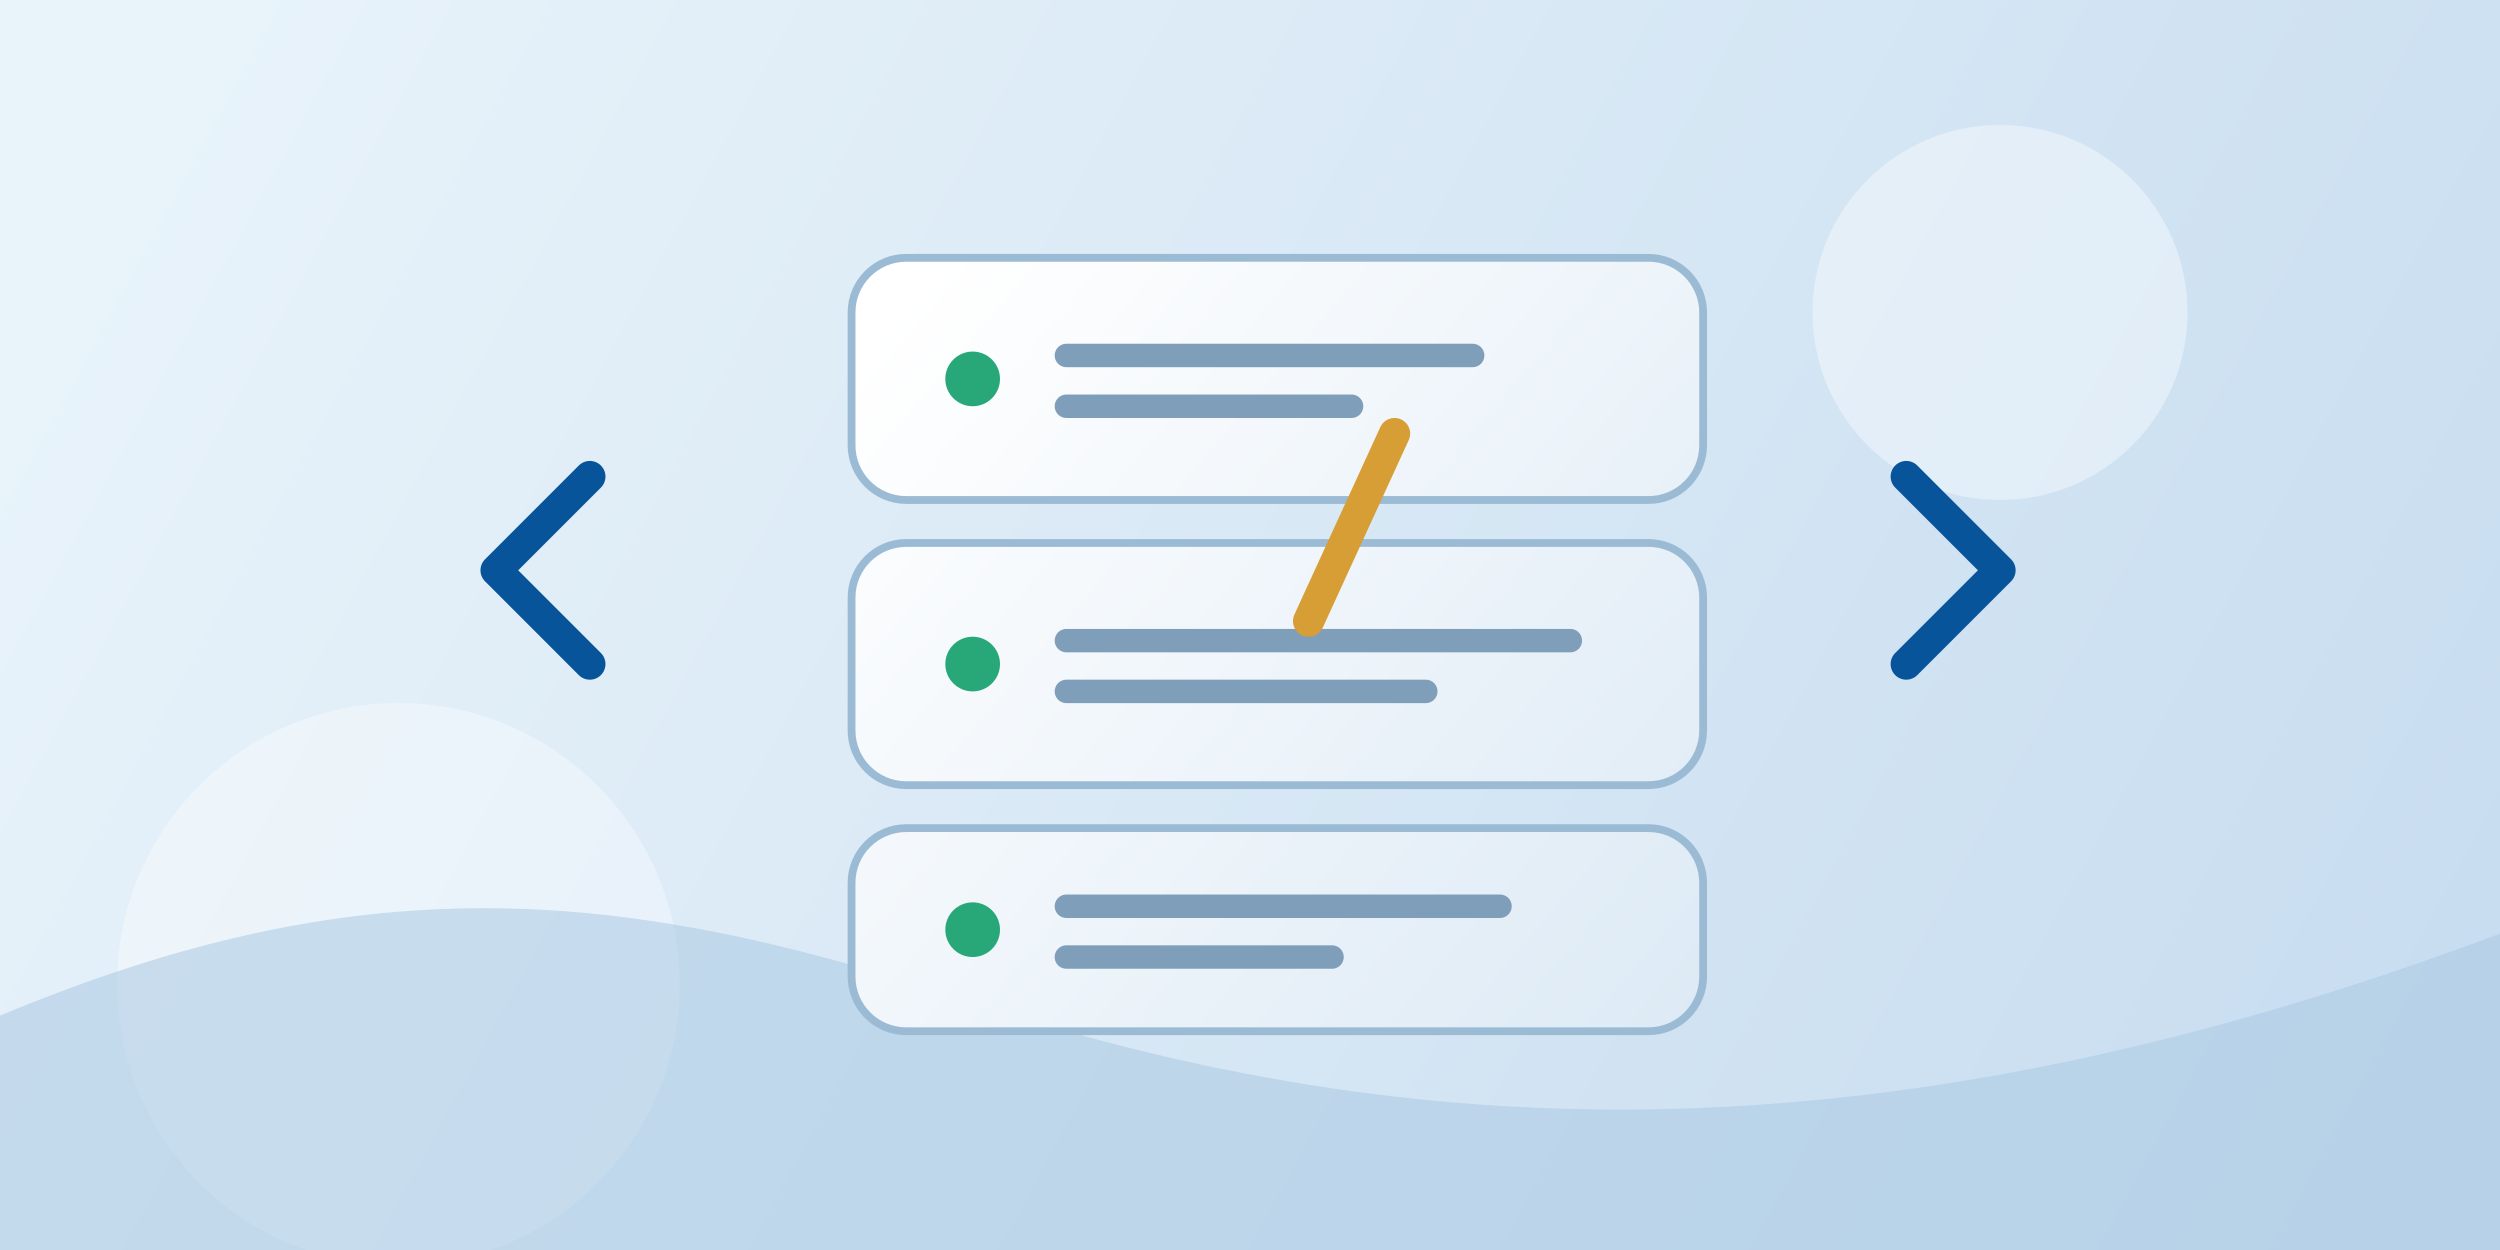
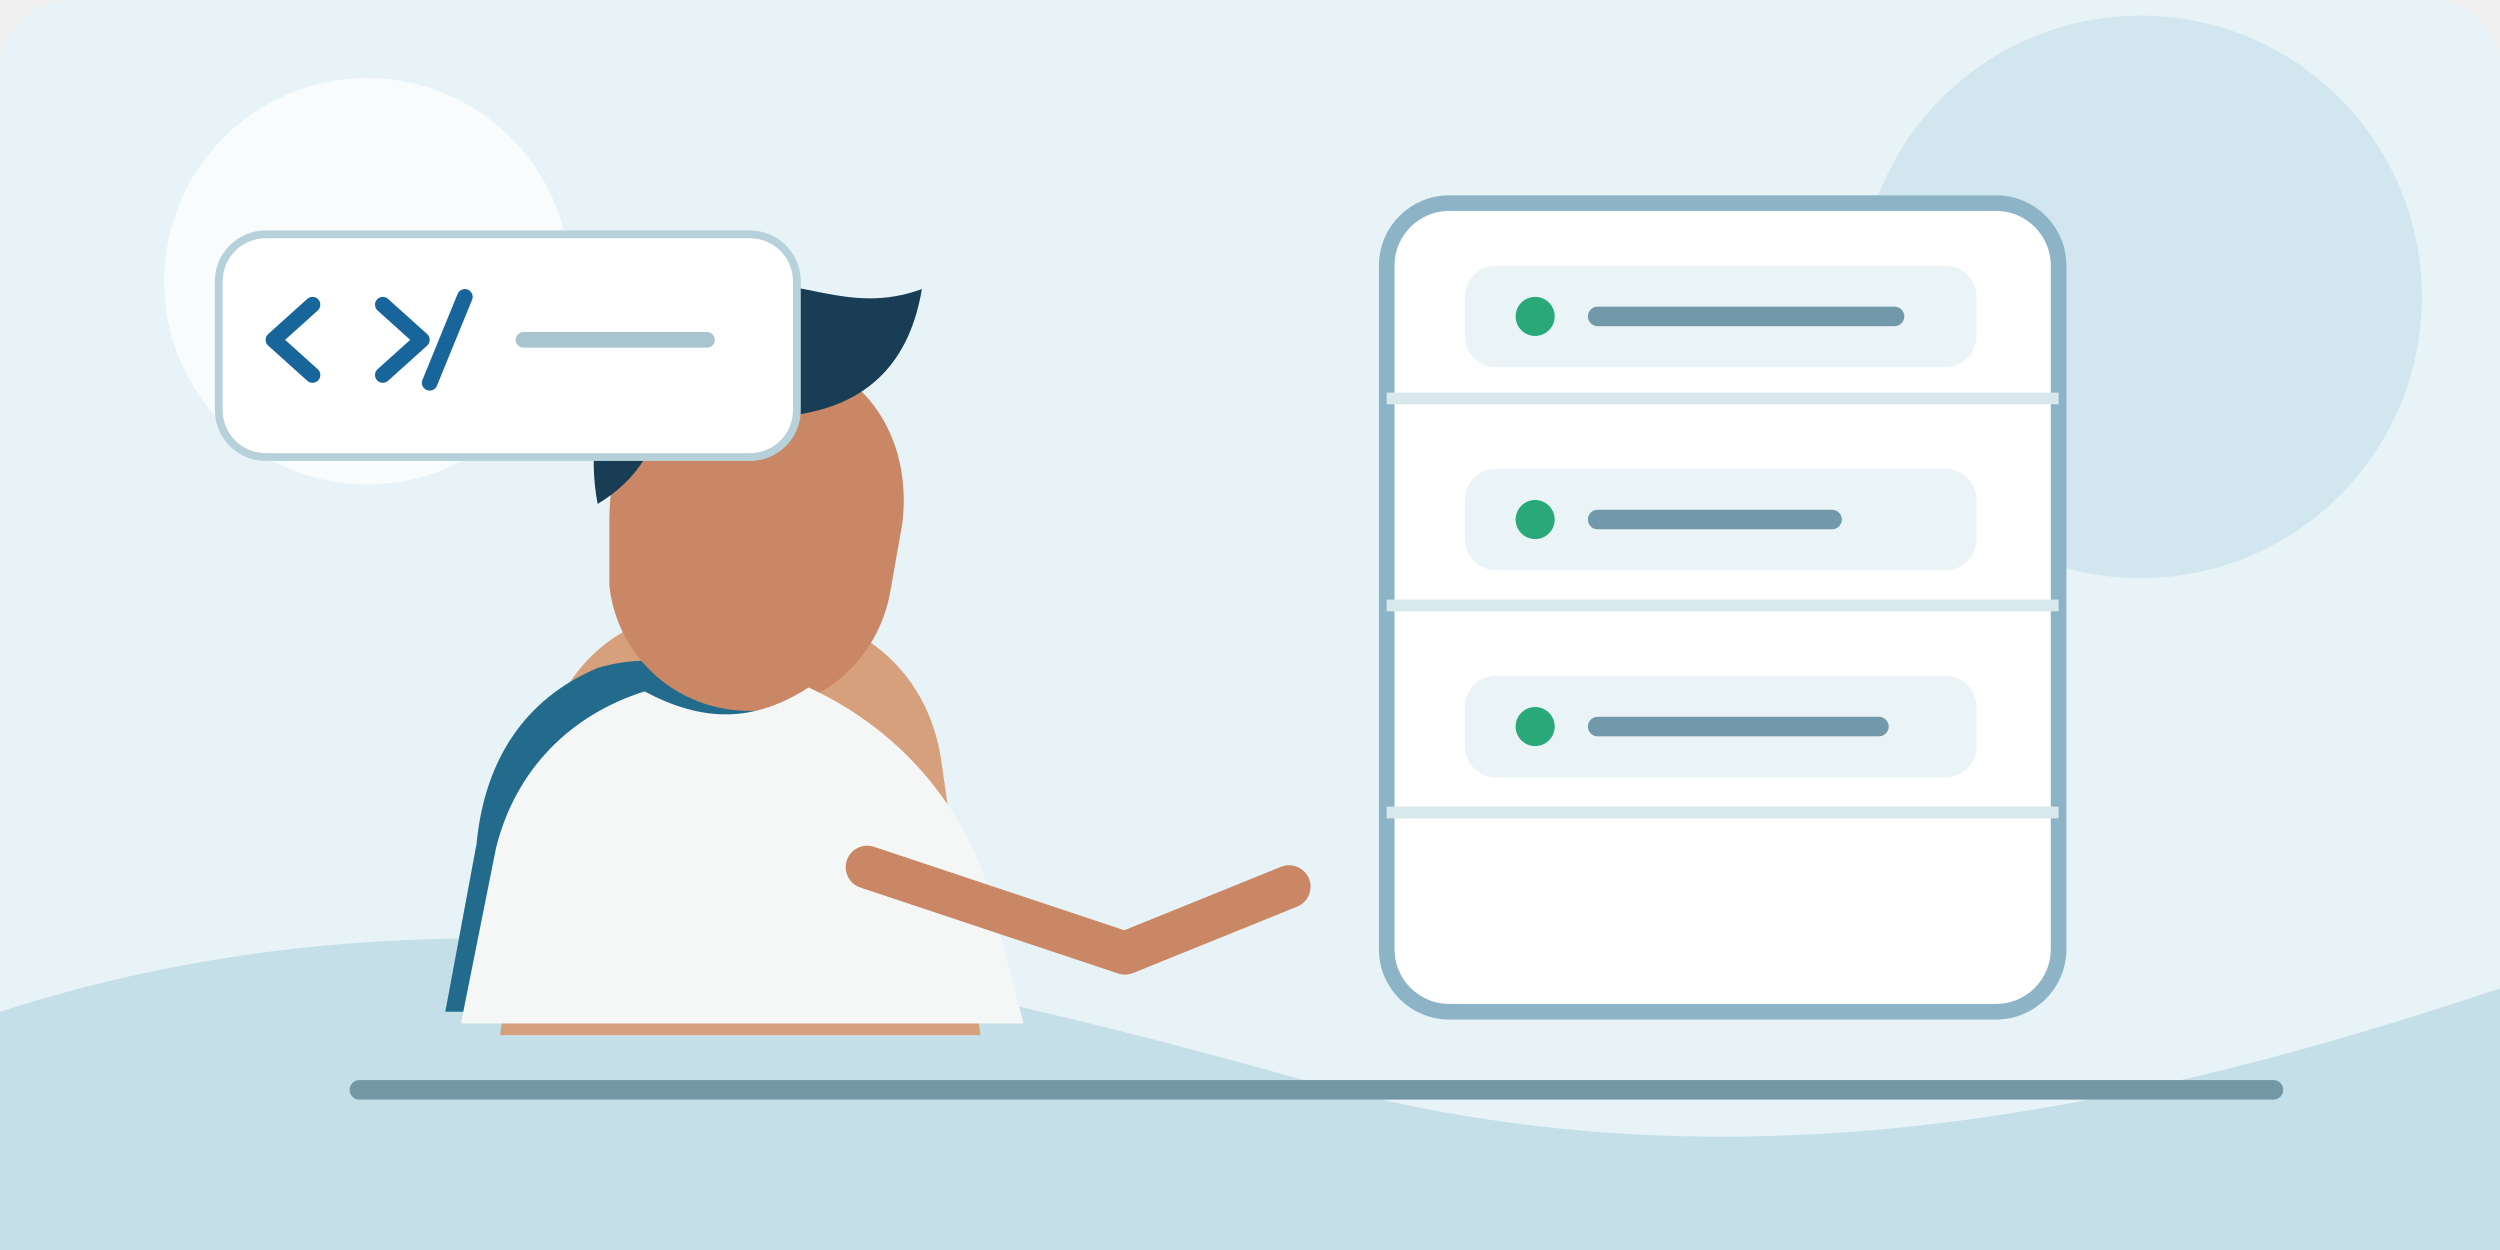
<svg xmlns="http://www.w3.org/2000/svg" viewBox="0 0 640 320" fill="none">
-   <defs>
-     <linearGradient id="bg" x1="48" y1="24" x2="592" y2="320" gradientUnits="userSpaceOnUse">
-       <stop stop-color="#E8F3FA" />
-       <stop offset="1" stop-color="#C8DDF0" />
-     </linearGradient>
-     <linearGradient id="server" x1="228" y1="81" x2="436" y2="258" gradientUnits="userSpaceOnUse">
-       <stop stop-color="#fff" />
-       <stop offset="1" stop-color="#DDEAF5" />
-     </linearGradient>
-   </defs>
-   <path fill="url(#bg)" d="M0 0h640v320H0z" />
-   <circle cx="512" cy="80" r="48" fill="#fff" fill-opacity=".38" />
-   <circle cx="102" cy="252" r="72" fill="#fff" fill-opacity=".34" />
-   <path d="M0 260c91-38 157-34 247-4 115 38 236 42 393-17v81H0z" fill="#A9C9E2" fill-opacity=".55" />
-   <rect x="218" y="66" width="218" height="62" rx="14" fill="url(#server)" stroke="#9BBBD5" stroke-width="2" />
-   <rect x="218" y="139" width="218" height="62" rx="14" fill="url(#server)" stroke="#9BBBD5" stroke-width="2" />
-   <rect x="218" y="212" width="218" height="52" rx="14" fill="url(#server)" stroke="#9BBBD5" stroke-width="2" />
-   <circle cx="249" cy="97" r="7" fill="#28A879" />
-   <circle cx="249" cy="170" r="7" fill="#28A879" />
-   <circle cx="249" cy="238" r="7" fill="#28A879" />
-   <path d="M273 91h104M273 104h73M273 164h129M273 177h92M273 232h111M273 245h68" stroke="#7E9EB9" stroke-width="6" stroke-linecap="round" />
-   <path d="m151 122-24 24 24 24m337-48 24 24-24 24" stroke="#07549A" stroke-width="8" stroke-linecap="round" stroke-linejoin="round" />
-   <path d="m357 111-22 48" stroke="#D69E35" stroke-width="8" stroke-linecap="round" />
+   <rect width="640" height="320" rx="18" fill="#E8F3F8" />
+   <circle cx="94" cy="72" r="52" fill="#fff" fill-opacity=".72" />
+   <circle cx="548" cy="76" r="72" fill="#D1E6EF" />
+   <path d="M0 259c118-38 231-11 332 17 102 29 201 13 308-23v67H0z" fill="#C5DFE8" />
+   <rect x="355" y="52" width="172" height="207" rx="16" fill="#fff" stroke="#8CB4C6" stroke-width="4" />
+   <path d="M355 102h172m-172 53h172m-172 53h172" stroke="#D8E8ED" stroke-width="3" />
+   <rect x="375" y="68" width="131" height="26" rx="8" fill="#EAF3F6" />
+   <rect x="375" y="120" width="131" height="26" rx="8" fill="#EAF3F6" />
+   <rect x="375" y="173" width="131" height="26" rx="8" fill="#EAF3F6" />
+   <circle cx="393" cy="81" r="5" fill="#29A879" />
+   <circle cx="393" cy="133" r="5" fill="#29A879" />
+   <circle cx="393" cy="186" r="5" fill="#29A879" />
+   <path d="M409 81h76m-76 52h60m-60 53h72" stroke="#7199AA" stroke-width="5" stroke-linecap="round" />
+   <path d="M92 279h490" stroke="#7397A5" stroke-width="5" stroke-linecap="round" />
+   <path d="M178 157c-22 0-38 18-40 41l-10 67h123l-10-70c-3-22-20-38-43-38z" fill="#D7A07C" />
+   <path d="M153 171c-19 8-29 24-31 45l-8 43h77l12-48c6-23-20-49-50-40z" fill="#226B8D" />
+   <path d="M156 133c0-25 16-43 39-43s39 19 36 44l-3 17c-3 18-18 31-36 31-19 0-34-14-36-32z" fill="#C98766" />
+   <path d="M153 129c-5-26 9-51 34-56 17-3 30 8 49 1-3 18-13 29-31 32-13 3-25 0-35-5-1 13-7 22-17 28z" fill="#183D55" />
+   <path d="M165 177c15 8 28 8 42-1 24 11 42 32 48 59l7 27H118l9-45c5-20 19-34 38-40z" fill="#F5F7F7" />
+   <path d="m222 222 66 22 42-17" stroke="#C98766" stroke-width="11" stroke-linecap="round" stroke-linejoin="round" />
+   <rect x="56" y="60" width="148" height="57" rx="12" fill="#fff" stroke="#B6D1DA" stroke-width="2" />
+   <path d="m80 78-10 9 10 9m18-18 10 9-10 9m21-20-9 22" stroke="#17659B" stroke-width="4" stroke-linecap="round" stroke-linejoin="round" />
+   <path d="M134 87h47" stroke="#A8C4CF" stroke-width="4" stroke-linecap="round" />
</svg>
